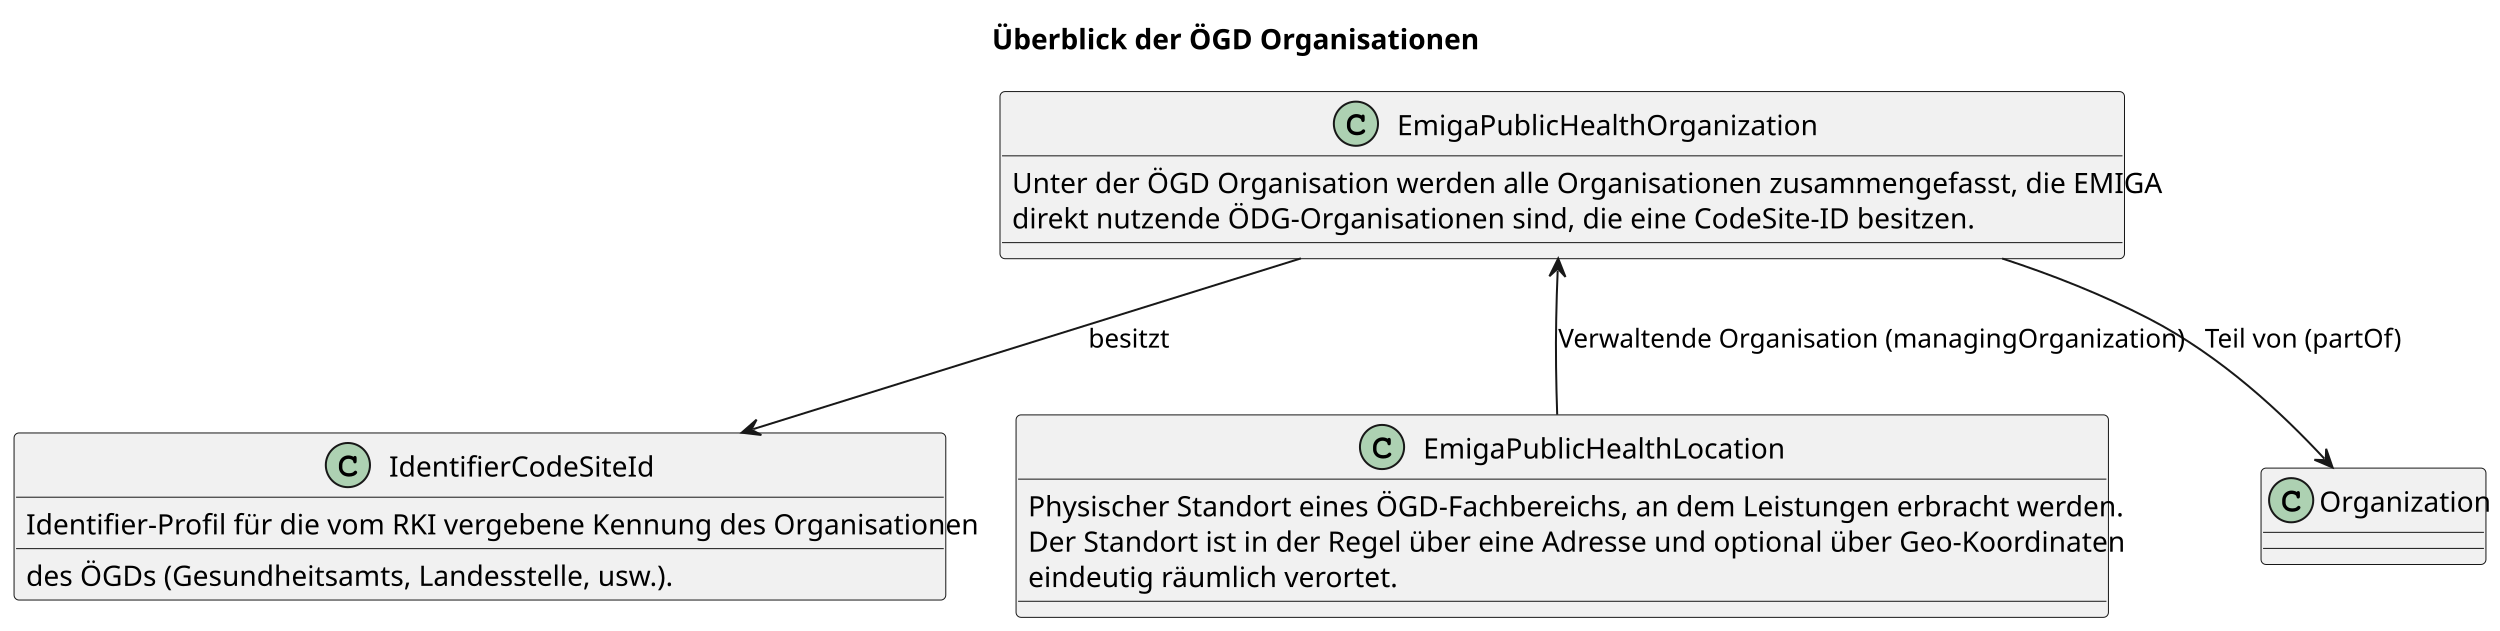
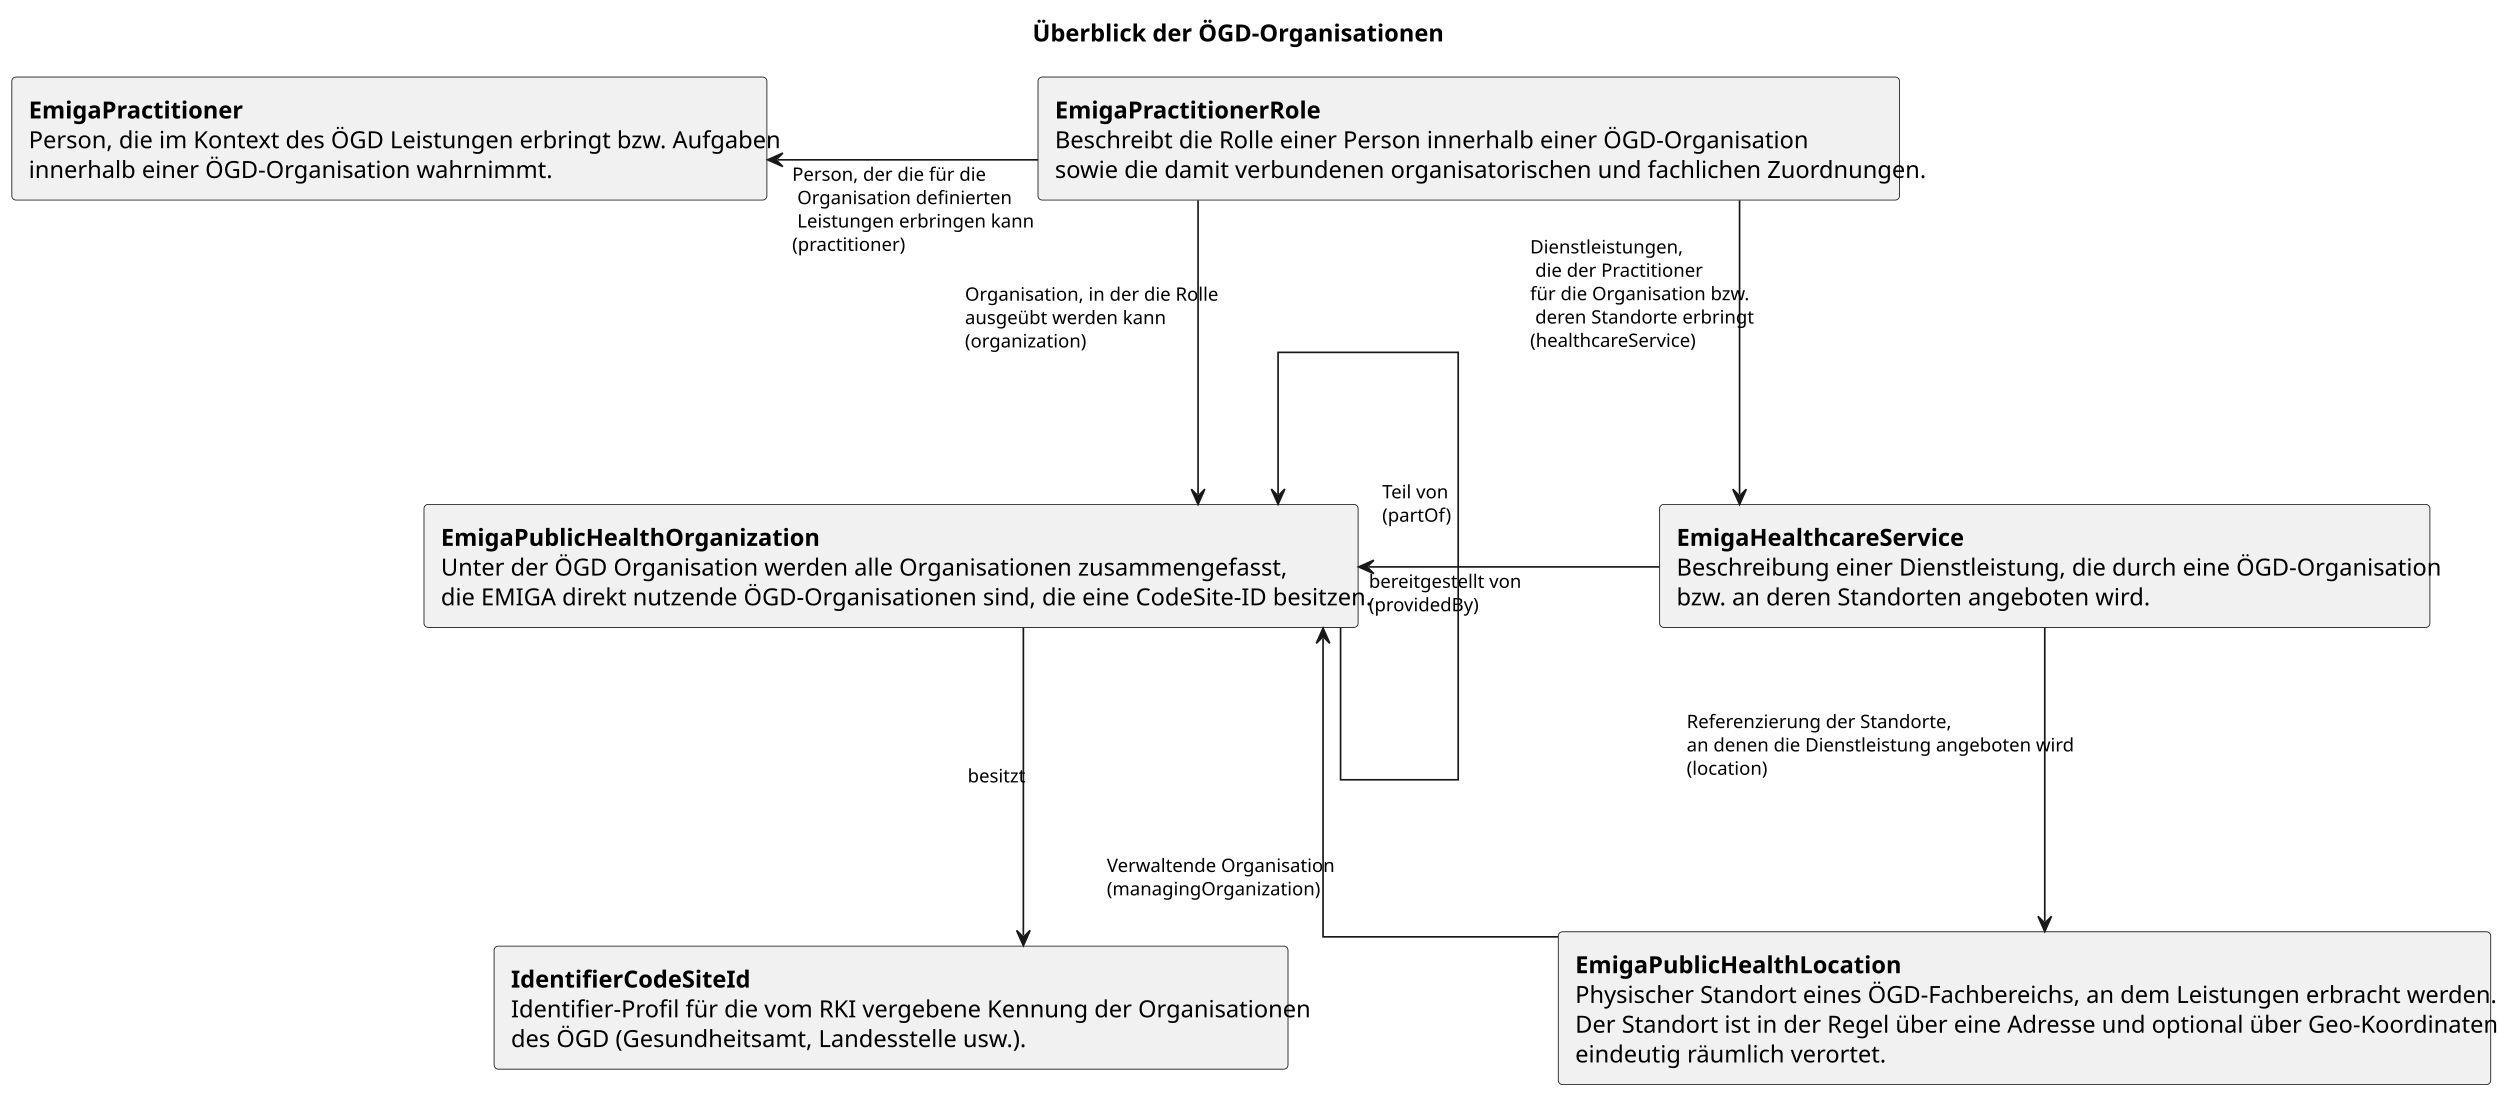
- <svg xmlns="http://www.w3.org/2000/svg" contentStyleType="text/css" height="314px" preserveAspectRatio="none" style="width:1245px;height:314px;background:#FFFFFF;" version="1.1" viewBox="0 0 1245 314" width="1245px" zoomAndPan="magnify">
+ <svg xmlns="http://www.w3.org/2000/svg" contentStyleType="text/css" height="648px" preserveAspectRatio="none" style="width:1480px;height:648px;background:#FFFFFF;" version="1.1" viewBox="0 0 1480 648" width="1480px" zoomAndPan="magnify">
  <defs />
  <g>
-     <text fill="#000000" font-family="sans-serif" font-size="14" font-weight="bold" lengthAdjust="spacing" textLength="243" x="494" y="24.533">Überblick der ÖGD Organisationen</text>
+     <text fill="#000000" font-family="sans-serif" font-size="14" font-weight="bold" lengthAdjust="spacing" textLength="244" x="611.25" y="24.533">Überblick der ÖGD-Organisationen</text>
    <g id="elem_EmigaPublicHealthOrganization">
-       <rect codeLine="3" fill="#F1F1F1" height="83.219" id="EmigaPublicHealthOrganization" rx="2.5" ry="2.5" style="stroke:#181818;stroke-width:0.5;" width="560" x="498" y="45.609" />
-       <ellipse cx="675.25" cy="61.609" fill="#ADD1B2" rx="11" ry="11" style="stroke:#181818;stroke-width:1.0;" />
-       <path d="M678.016,57.484 Q678.172,57.266 678.359,57.156 Q678.547,57.047 678.766,57.047 Q679.141,57.047 679.375,57.312 Q679.609,57.562 679.609,58.172 L679.609,59.625 Q679.609,60.234 679.375,60.5 Q679.141,60.766 678.766,60.766 Q678.422,60.766 678.219,60.562 Q678.016,60.375 677.906,59.859 Q677.859,59.5 677.672,59.312 Q677.344,58.938 676.734,58.719 Q676.125,58.5 675.5,58.5 Q674.734,58.5 674.094,58.828 Q673.469,59.156 672.969,59.906 Q672.484,60.656 672.484,61.688 L672.484,62.781 Q672.484,64.016 673.375,64.844 Q674.266,65.656 675.859,65.656 Q676.797,65.656 677.453,65.406 Q677.844,65.25 678.266,64.812 Q678.531,64.547 678.672,64.469 Q678.828,64.391 679.031,64.391 Q679.359,64.391 679.609,64.656 Q679.875,64.906 679.875,65.25 Q679.875,65.594 679.531,66 Q679.031,66.578 678.234,66.906 Q677.156,67.359 675.859,67.359 Q674.344,67.359 673.141,66.734 Q672.156,66.234 671.469,65.172 Q670.781,64.094 670.781,62.812 L670.781,61.656 Q670.781,60.328 671.391,59.188 Q672.016,58.031 673.109,57.422 Q674.203,56.797 675.438,56.797 Q676.172,56.797 676.812,56.969 Q677.469,57.125 678.016,57.484 Z " fill="#000000" />
-       <text fill="#000000" font-family="sans-serif" font-size="14" lengthAdjust="spacing" textLength="197" x="695.75" y="67.338">EmigaPublicHealthOrganization</text>
-       <line style="stroke:#181818;stroke-width:0.5;" x1="499" x2="1057" y1="77.609" y2="77.609" />
-       <text fill="#000000" font-family="sans-serif" font-size="14" lengthAdjust="spacing" textLength="548" x="504" y="96.143">Unter der ÖGD Organisation werden alle Organisationen zusammengefasst, die EMIGA</text>
-       <text fill="#000000" font-family="sans-serif" font-size="14" lengthAdjust="spacing" textLength="463" x="504" y="113.752">direkt nutzende ÖDG-Organisationen sind, die eine CodeSite-ID besitzen.</text>
-       <line style="stroke:#181818;stroke-width:0.5;" x1="499" x2="1057" y1="120.828" y2="120.828" />
+       <rect fill="#F1F1F1" height="72.828" rx="2.5" ry="2.5" style="stroke:#181818;stroke-width:0.5;" width="553" x="251" y="298.609" />
+       <text fill="#000000" font-family="sans-serif" font-size="14" font-weight="bold" lengthAdjust="spacing" textLength="219" x="261" y="323.143">EmigaPublicHealthOrganization</text>
+       <text fill="#000000" font-family="sans-serif" font-size="14" lengthAdjust="spacing" textLength="478" x="261" y="340.752">Unter der ÖGD Organisation werden alle Organisationen zusammengefasst,</text>
+       <text fill="#000000" font-family="sans-serif" font-size="14" lengthAdjust="spacing" textLength="533" x="261" y="358.361">die EMIGA direkt nutzende ÖGD-Organisationen sind, die eine CodeSite-ID besitzen.</text>
    </g>
    <g id="elem_IdentifierCodeSiteId">
-       <rect codeLine="7" fill="#F1F1F1" height="83.219" id="IdentifierCodeSiteId" rx="2.5" ry="2.5" style="stroke:#181818;stroke-width:0.5;" width="464" x="7" y="215.609" />
-       <ellipse cx="173.25" cy="231.609" fill="#ADD1B2" rx="11" ry="11" style="stroke:#181818;stroke-width:1.0;" />
-       <path d="M176.016,227.484 Q176.172,227.266 176.359,227.156 Q176.547,227.047 176.766,227.047 Q177.141,227.047 177.375,227.312 Q177.609,227.562 177.609,228.172 L177.609,229.625 Q177.609,230.234 177.375,230.5 Q177.141,230.766 176.766,230.766 Q176.422,230.766 176.219,230.562 Q176.016,230.375 175.906,229.859 Q175.859,229.5 175.672,229.312 Q175.344,228.938 174.734,228.719 Q174.125,228.5 173.5,228.5 Q172.734,228.5 172.094,228.828 Q171.469,229.156 170.969,229.906 Q170.484,230.656 170.484,231.688 L170.484,232.781 Q170.484,234.016 171.375,234.844 Q172.266,235.656 173.859,235.656 Q174.797,235.656 175.453,235.406 Q175.844,235.25 176.266,234.812 Q176.531,234.547 176.672,234.469 Q176.828,234.391 177.031,234.391 Q177.359,234.391 177.609,234.656 Q177.875,234.906 177.875,235.25 Q177.875,235.594 177.531,236 Q177.031,236.578 176.234,236.906 Q175.156,237.359 173.859,237.359 Q172.344,237.359 171.141,236.734 Q170.156,236.234 169.469,235.172 Q168.781,234.094 168.781,232.812 L168.781,231.656 Q168.781,230.328 169.391,229.188 Q170.016,228.031 171.109,227.422 Q172.203,226.797 173.438,226.797 Q174.172,226.797 174.812,226.969 Q175.469,227.125 176.016,227.484 Z " fill="#000000" />
-       <text fill="#000000" font-family="sans-serif" font-size="14" lengthAdjust="spacing" textLength="123" x="193.75" y="237.338">IdentifierCodeSiteId</text>
-       <line style="stroke:#181818;stroke-width:0.5;" x1="8" x2="470" y1="247.609" y2="247.609" />
-       <text fill="#000000" font-family="sans-serif" font-size="14" lengthAdjust="spacing" textLength="452" x="13" y="266.143">Identifier-Profil für die vom RKI vergebene Kennung des Organisationen</text>
-       <line style="stroke:#181818;stroke-width:0.5;" x1="8" x2="470" y1="273.219" y2="273.219" />
-       <text fill="#000000" font-family="sans-serif" font-size="14" lengthAdjust="spacing" textLength="318" x="13" y="291.752">des ÖGDs (Gesundheitsamts, Landesstelle, usw.).</text>
+       <rect fill="#F1F1F1" height="72.828" rx="2.5" ry="2.5" style="stroke:#181818;stroke-width:0.5;" width="470" x="292.5" y="560.109" />
+       <text fill="#000000" font-family="sans-serif" font-size="14" font-weight="bold" lengthAdjust="spacing" textLength="141" x="302.5" y="584.643">IdentifierCodeSiteId</text>
+       <text fill="#000000" font-family="sans-serif" font-size="14" lengthAdjust="spacing" textLength="450" x="302.5" y="602.252">Identifier-Profil für die vom RKI vergebene Kennung der Organisationen</text>
+       <text fill="#000000" font-family="sans-serif" font-size="14" lengthAdjust="spacing" textLength="300" x="302.5" y="619.861">des ÖGD (Gesundheitsamt, Landesstelle usw.).</text>
    </g>
    <g id="elem_EmigaPublicHealthLocation">
-       <rect codeLine="11" fill="#F1F1F1" height="100.828" id="EmigaPublicHealthLocation" rx="2.5" ry="2.5" style="stroke:#181818;stroke-width:0.5;" width="544" x="506" y="206.609" />
-       <ellipse cx="688.25" cy="222.609" fill="#ADD1B2" rx="11" ry="11" style="stroke:#181818;stroke-width:1.0;" />
-       <path d="M691.016,218.484 Q691.172,218.266 691.359,218.156 Q691.547,218.047 691.766,218.047 Q692.141,218.047 692.375,218.312 Q692.609,218.562 692.609,219.172 L692.609,220.625 Q692.609,221.234 692.375,221.5 Q692.141,221.766 691.766,221.766 Q691.422,221.766 691.219,221.562 Q691.016,221.375 690.906,220.859 Q690.859,220.5 690.672,220.312 Q690.344,219.938 689.734,219.719 Q689.125,219.5 688.5,219.5 Q687.734,219.5 687.094,219.828 Q686.469,220.156 685.969,220.906 Q685.484,221.656 685.484,222.688 L685.484,223.781 Q685.484,225.016 686.375,225.844 Q687.266,226.656 688.859,226.656 Q689.797,226.656 690.453,226.406 Q690.844,226.25 691.266,225.812 Q691.531,225.547 691.672,225.469 Q691.828,225.391 692.031,225.391 Q692.359,225.391 692.609,225.656 Q692.875,225.906 692.875,226.25 Q692.875,226.594 692.531,227 Q692.031,227.578 691.234,227.906 Q690.156,228.359 688.859,228.359 Q687.344,228.359 686.141,227.734 Q685.156,227.234 684.469,226.172 Q683.781,225.094 683.781,223.812 L683.781,222.656 Q683.781,221.328 684.391,220.188 Q685.016,219.031 686.109,218.422 Q687.203,217.797 688.438,217.797 Q689.172,217.797 689.812,217.969 Q690.469,218.125 691.016,218.484 Z " fill="#000000" />
-       <text fill="#000000" font-family="sans-serif" font-size="14" lengthAdjust="spacing" textLength="171" x="708.75" y="228.338">EmigaPublicHealthLocation</text>
-       <line style="stroke:#181818;stroke-width:0.5;" x1="507" x2="1049" y1="238.609" y2="238.609" />
-       <text fill="#000000" font-family="sans-serif" font-size="14" lengthAdjust="spacing" textLength="532" x="512" y="257.143">Physischer Standort eines ÖGD-Fachbereichs, an dem Leistungen erbracht werden.</text>
-       <text fill="#000000" font-family="sans-serif" font-size="14" lengthAdjust="spacing" textLength="528" x="512" y="274.752">Der Standort ist in der Regel über eine Adresse und optional über Geo-Koordinaten</text>
-       <text fill="#000000" font-family="sans-serif" font-size="14" lengthAdjust="spacing" textLength="172" x="512" y="292.361">eindeutig räumlich verortet.</text>
-       <line style="stroke:#181818;stroke-width:0.5;" x1="507" x2="1049" y1="299.438" y2="299.438" />
+       <rect fill="#F1F1F1" height="90.438" rx="2.5" ry="2.5" style="stroke:#181818;stroke-width:0.5;" width="552" x="922.5" y="551.609" />
+       <text fill="#000000" font-family="sans-serif" font-size="14" font-weight="bold" lengthAdjust="spacing" textLength="190" x="932.5" y="576.143">EmigaPublicHealthLocation</text>
+       <text fill="#000000" font-family="sans-serif" font-size="14" lengthAdjust="spacing" textLength="532" x="932.5" y="593.752">Physischer Standort eines ÖGD-Fachbereichs, an dem Leistungen erbracht werden.</text>
+       <text fill="#000000" font-family="sans-serif" font-size="14" lengthAdjust="spacing" textLength="528" x="932.5" y="611.361">Der Standort ist in der Regel über eine Adresse und optional über Geo-Koordinaten</text>
+       <text fill="#000000" font-family="sans-serif" font-size="14" lengthAdjust="spacing" textLength="172" x="932.5" y="628.971">eindeutig räumlich verortet.</text>
    </g>
-     <g id="elem_Organization">
-       <rect fill="#F1F1F1" height="48" id="Organization" rx="2.5" ry="2.5" style="stroke:#181818;stroke-width:0.5;" width="112" x="1126" y="233.109" />
-       <ellipse cx="1141" cy="249.109" fill="#ADD1B2" rx="11" ry="11" style="stroke:#181818;stroke-width:1.0;" />
-       <path d="M1143.766,244.984 Q1143.922,244.766 1144.109,244.656 Q1144.297,244.547 1144.516,244.547 Q1144.891,244.547 1145.125,244.812 Q1145.359,245.062 1145.359,245.672 L1145.359,247.125 Q1145.359,247.734 1145.125,248 Q1144.891,248.266 1144.516,248.266 Q1144.172,248.266 1143.969,248.062 Q1143.766,247.875 1143.656,247.359 Q1143.609,247 1143.422,246.812 Q1143.094,246.438 1142.484,246.219 Q1141.875,246 1141.25,246 Q1140.484,246 1139.844,246.328 Q1139.219,246.656 1138.719,247.406 Q1138.234,248.156 1138.234,249.188 L1138.234,250.281 Q1138.234,251.516 1139.125,252.344 Q1140.016,253.156 1141.609,253.156 Q1142.547,253.156 1143.203,252.906 Q1143.594,252.75 1144.016,252.312 Q1144.281,252.047 1144.422,251.969 Q1144.578,251.891 1144.781,251.891 Q1145.109,251.891 1145.359,252.156 Q1145.625,252.406 1145.625,252.75 Q1145.625,253.094 1145.281,253.5 Q1144.781,254.078 1143.984,254.406 Q1142.906,254.859 1141.609,254.859 Q1140.094,254.859 1138.891,254.234 Q1137.906,253.734 1137.219,252.672 Q1136.531,251.594 1136.531,250.312 L1136.531,249.156 Q1136.531,247.828 1137.141,246.688 Q1137.766,245.531 1138.859,244.922 Q1139.953,244.297 1141.188,244.297 Q1141.922,244.297 1142.562,244.469 Q1143.219,244.625 1143.766,244.984 Z " fill="#000000" />
-       <text fill="#000000" font-family="sans-serif" font-size="14" lengthAdjust="spacing" textLength="80" x="1155" y="254.838">Organization</text>
-       <line style="stroke:#181818;stroke-width:0.5;" x1="1127" x2="1237" y1="265.109" y2="265.109" />
-       <line style="stroke:#181818;stroke-width:0.5;" x1="1127" x2="1237" y1="273.109" y2="273.109" />
+     <g id="elem_EmigaPractitioner">
+       <rect fill="#F1F1F1" height="72.828" rx="2.5" ry="2.5" style="stroke:#181818;stroke-width:0.5;" width="447" x="7" y="45.609" />
+       <text fill="#000000" font-family="sans-serif" font-size="14" font-weight="bold" lengthAdjust="spacing" textLength="124" x="17" y="70.143">EmigaPractitioner</text>
+       <text fill="#000000" font-family="sans-serif" font-size="14" lengthAdjust="spacing" textLength="427" x="17" y="87.752">Person, die im Kontext des ÖGD Leistungen erbringt bzw. Aufgaben</text>
+       <text fill="#000000" font-family="sans-serif" font-size="14" lengthAdjust="spacing" textLength="292" x="17" y="105.361">innerhalb einer ÖGD-Organisation wahrnimmt.</text>
    </g>
-     <g id="link_EmigaPublicHealthOrganization_Organization">
-       <path codeLine="17" d="M997.08,128.729 C1022.33,136.969 1047.18,146.829 1070,158.609 C1106.42,177.409 1136.72,206.079 1157.54,228.429 " fill="none" id="EmigaPublicHealthOrganization-to-Organization" style="stroke:#181818;stroke-width:1.0;" />
-       <polygon fill="#181818" points="1161.63,232.819,1158.422,223.507,1158.222,229.161,1152.569,228.96,1161.63,232.819" style="stroke:#181818;stroke-width:1.0;" />
-       <text fill="#000000" font-family="sans-serif" font-size="13" lengthAdjust="spacing" textLength="90" x="1098" y="173.105">Teil von (partOf)</text>
+     <g id="elem_EmigaPractitionerRole">
+       <rect fill="#F1F1F1" height="72.828" rx="2.5" ry="2.5" style="stroke:#181818;stroke-width:0.5;" width="510" x="614.5" y="45.609" />
+       <text fill="#000000" font-family="sans-serif" font-size="14" font-weight="bold" lengthAdjust="spacing" textLength="156" x="624.5" y="70.143">EmigaPractitionerRole</text>
+       <text fill="#000000" font-family="sans-serif" font-size="14" lengthAdjust="spacing" textLength="432" x="624.5" y="87.752">Beschreibt die Rolle einer Person innerhalb einer ÖGD-Organisation</text>
+       <text fill="#000000" font-family="sans-serif" font-size="14" lengthAdjust="spacing" textLength="490" x="624.5" y="105.361">sowie die damit verbundenen organisatorischen und fachlichen Zuordnungen.</text>
    </g>
-     <g id="link_EmigaPublicHealthLocation_EmigaPublicHealthOrganization">
-       <path codeLine="18" d="M775.48,206.509 C774.96,191.159 774.67,174.189 775,158.609 C775.21,148.929 775.319,144.514 775.729,134.734 " fill="none" id="EmigaPublicHealthLocation-to-EmigaPublicHealthOrganization" style="stroke:#181818;stroke-width:1.0;" />
-       <polygon fill="#181818" points="775.98,128.739,771.606,137.564,775.771,133.735,779.6,137.899,775.98,128.739" style="stroke:#181818;stroke-width:1.0;" />
-       <text fill="#000000" font-family="sans-serif" font-size="13" lengthAdjust="spacing" textLength="289" x="776" y="173.105">Verwaltende Organisation (managingOrganization)</text>
+     <g id="elem_EmigaHealthcareService">
+       <rect fill="#F1F1F1" height="72.828" rx="2.5" ry="2.5" style="stroke:#181818;stroke-width:0.5;" width="456" x="982.5" y="298.609" />
+       <text fill="#000000" font-family="sans-serif" font-size="14" font-weight="bold" lengthAdjust="spacing" textLength="172" x="992.5" y="323.143">EmigaHealthcareService</text>
+       <text fill="#000000" font-family="sans-serif" font-size="14" lengthAdjust="spacing" textLength="436" x="992.5" y="340.752">Beschreibung einer Dienstleistung, die durch eine ÖGD-Organisation</text>
+       <text fill="#000000" font-family="sans-serif" font-size="14" lengthAdjust="spacing" textLength="267" x="992.5" y="358.361">bzw. an deren Standorten angeboten wird.</text>
+     </g>
+     <g id="link_EmigaPractitioner_EmigaPractitionerRole">
+       <path d="M460.44,94.609 C512.16,94.609 561.55,94.609 614.48,94.609 " fill="none" id="EmigaPractitioner-backto-EmigaPractitionerRole" style="stroke:#181818;stroke-width:1.0;" />
+       <polygon fill="#181818" points="454.44,94.609,463.44,98.609,459.44,94.609,463.44,90.609,454.44,94.609" style="stroke:#181818;stroke-width:1.0;" />
+       <text fill="#000000" font-family="sans-serif" font-size="11" lengthAdjust="spacing" textLength="107" x="468.96" y="107.028">Person, der die für die</text>
+       <text fill="#000000" font-family="sans-serif" font-size="11" lengthAdjust="spacing" textLength="115" x="471.96" y="120.864">Organisation definierten</text>
+       <text fill="#000000" font-family="sans-serif" font-size="11" lengthAdjust="spacing" textLength="128" x="471.96" y="134.7">Leistungen erbringen kann</text>
+       <text fill="#000000" font-family="sans-serif" font-size="11" lengthAdjust="spacing" textLength="62" x="468.96" y="148.536">(practitioner)</text>
+     </g>
+     <g id="link_EmigaPractitionerRole_EmigaHealthcareService">
+       <path d="M1029.83,118.629 C1029.83,166.659 1029.83,244.579 1029.83,292.599 " fill="none" id="EmigaPractitionerRole-to-EmigaHealthcareService" style="stroke:#181818;stroke-width:1.0;" />
+       <polygon fill="#181818" points="1029.83,298.599,1033.83,289.599,1029.83,293.599,1025.83,289.599,1029.83,298.599" style="stroke:#181818;stroke-width:1.0;" />
+       <text fill="#000000" font-family="sans-serif" font-size="11" lengthAdjust="spacing" textLength="82" x="905.83" y="150.038">Dienstleistungen,</text>
+       <text fill="#000000" font-family="sans-serif" font-size="11" lengthAdjust="spacing" textLength="90" x="908.83" y="163.874">die der Practitioner</text>
+       <text fill="#000000" font-family="sans-serif" font-size="11" lengthAdjust="spacing" textLength="123" x="905.83" y="177.71">für die Organisation bzw.</text>
+       <text fill="#000000" font-family="sans-serif" font-size="11" lengthAdjust="spacing" textLength="118" x="908.83" y="191.546">deren Standorte erbringt</text>
+       <text fill="#000000" font-family="sans-serif" font-size="11" lengthAdjust="spacing" textLength="96" x="905.83" y="205.382">(healthcareService)</text>
+     </g>
+     <g id="link_EmigaPractitionerRole_EmigaPublicHealthOrganization">
+       <path d="M709.25,118.629 C709.25,166.659 709.25,244.579 709.25,292.599 " fill="none" id="EmigaPractitionerRole-to-EmigaPublicHealthOrganization" style="stroke:#181818;stroke-width:1.0;" />
+       <polygon fill="#181818" points="709.25,298.599,713.25,289.599,709.25,293.599,705.25,289.599,709.25,298.599" style="stroke:#181818;stroke-width:1.0;" />
+       <text fill="#000000" font-family="sans-serif" font-size="11" lengthAdjust="spacing" textLength="137" x="571.25" y="178.038">Organisation, in der die Rolle</text>
+       <text fill="#000000" font-family="sans-serif" font-size="11" lengthAdjust="spacing" textLength="112" x="571.25" y="191.874">ausgeübt werden kann</text>
+       <text fill="#000000" font-family="sans-serif" font-size="11" lengthAdjust="spacing" textLength="67" x="571.25" y="205.71">(organization)</text>
    </g>
    <g id="link_EmigaPublicHealthOrganization_IdentifierCodeSiteId">
-       <path codeLine="19" d="M647.87,128.669 C563.44,154.989 459.568,187.364 375.098,213.694 " fill="none" id="EmigaPublicHealthOrganization-to-IdentifierCodeSiteId" style="stroke:#181818;stroke-width:1.0;" />
-       <polygon fill="#181818" points="369.37,215.479,379.153,216.62,374.144,213.991,376.772,208.982,369.37,215.479" style="stroke:#181818;stroke-width:1.0;" />
-       <text fill="#000000" font-family="sans-serif" font-size="13" lengthAdjust="spacing" textLength="39" x="542" y="173.105">besitzt</text>
+       <path d="M605.83,371.749 C605.83,421.509 605.83,503.949 605.83,553.799 " fill="none" id="EmigaPublicHealthOrganization-to-IdentifierCodeSiteId" style="stroke:#181818;stroke-width:1.0;" />
+       <polygon fill="#181818" points="605.83,559.799,609.83,550.799,605.83,554.799,601.83,550.799,605.83,559.799" style="stroke:#181818;stroke-width:1.0;" />
+       <text fill="#000000" font-family="sans-serif" font-size="11" lengthAdjust="spacing" textLength="32" x="572.83" y="463.188">besitzt</text>
+     </g>
+     <g id="link_EmigaPublicHealthOrganization_EmigaPublicHealthLocation">
+       <path d="M783.25,377.849 C783.25,440.339 783.25,554.609 783.25,554.609 C783.25,554.609 845.82,554.609 922.39,554.609 " fill="none" id="EmigaPublicHealthOrganization-backto-EmigaPublicHealthLocation" style="stroke:#181818;stroke-width:1.0;" />
+       <polygon fill="#181818" points="783.25,371.849,779.25,380.849,783.25,376.849,787.25,380.849,783.25,371.849" style="stroke:#181818;stroke-width:1.0;" />
+       <text fill="#000000" font-family="sans-serif" font-size="11" lengthAdjust="spacing" textLength="127" x="655.25" y="516.218">Verwaltende Organisation</text>
+       <text fill="#000000" font-family="sans-serif" font-size="11" lengthAdjust="spacing" textLength="115" x="655.25" y="530.054">(managingOrganization)</text>
+     </g>
+     <g id="link_EmigaPublicHealthOrganization_EmigaHealthcareService">
+       <path d="M810.32,335.609 C869.48,335.609 925.33,335.609 982.42,335.609 " fill="none" id="EmigaPublicHealthOrganization-backto-EmigaHealthcareService" style="stroke:#181818;stroke-width:1.0;" />
+       <polygon fill="#181818" points="804.32,335.609,813.32,339.609,809.32,335.609,813.32,331.609,804.32,335.609" style="stroke:#181818;stroke-width:1.0;" />
+       <text fill="#000000" font-family="sans-serif" font-size="11" lengthAdjust="spacing" textLength="82" x="810.37" y="348.028">bereitgestellt von</text>
+       <text fill="#000000" font-family="sans-serif" font-size="11" lengthAdjust="spacing" textLength="63" x="810.37" y="361.864">(providedBy)</text>
+     </g>
+     <g id="link_EmigaHealthcareService_EmigaPublicHealthLocation">
+       <path d="M1210.5,371.749 C1210.5,418.829 1210.5,494.569 1210.5,545.449 " fill="none" id="EmigaHealthcareService-to-EmigaPublicHealthLocation" style="stroke:#181818;stroke-width:1.0;" />
+       <polygon fill="#181818" points="1210.5,551.449,1214.5,542.449,1210.5,546.449,1206.5,542.449,1210.5,551.449" style="stroke:#181818;stroke-width:1.0;" />
+       <text fill="#000000" font-family="sans-serif" font-size="11" lengthAdjust="spacing" textLength="147" x="998.5" y="431.018">Referenzierung der Standorte,</text>
+       <text fill="#000000" font-family="sans-serif" font-size="11" lengthAdjust="spacing" textLength="211" x="998.5" y="444.854">an denen die Dienstleistung angeboten wird</text>
+       <text fill="#000000" font-family="sans-serif" font-size="11" lengthAdjust="spacing" textLength="45" x="998.5" y="458.69">(location)</text>
+     </g>
+     <g id="link_EmigaPublicHealthOrganization_EmigaPublicHealthOrganization">
+       <path d="M756.62,292.519 C756.62,255.159 756.62,208.609 756.62,208.609 C756.62,208.609 863.25,208.609 863.25,208.609 C863.25,208.609 863.25,461.609 863.25,461.609 C863.25,461.609 793.62,461.609 793.62,461.609 C793.62,461.609 793.62,409.059 793.62,371.699 " fill="none" id="EmigaPublicHealthOrganization-backto-EmigaPublicHealthOrganization" style="stroke:#181818;stroke-width:1.0;" />
+       <polygon fill="#181818" points="756.62,298.519,760.62,289.519,756.62,293.519,752.62,289.519,756.62,298.519" style="stroke:#181818;stroke-width:1.0;" />
+       <text fill="#000000" font-family="sans-serif" font-size="11" lengthAdjust="spacing" textLength="37" x="818.25" y="295.028">Teil von</text>
+       <text fill="#000000" font-family="sans-serif" font-size="11" lengthAdjust="spacing" textLength="39" x="818.25" y="308.864">(partOf)</text>
    </g>
  </g>
</svg>
